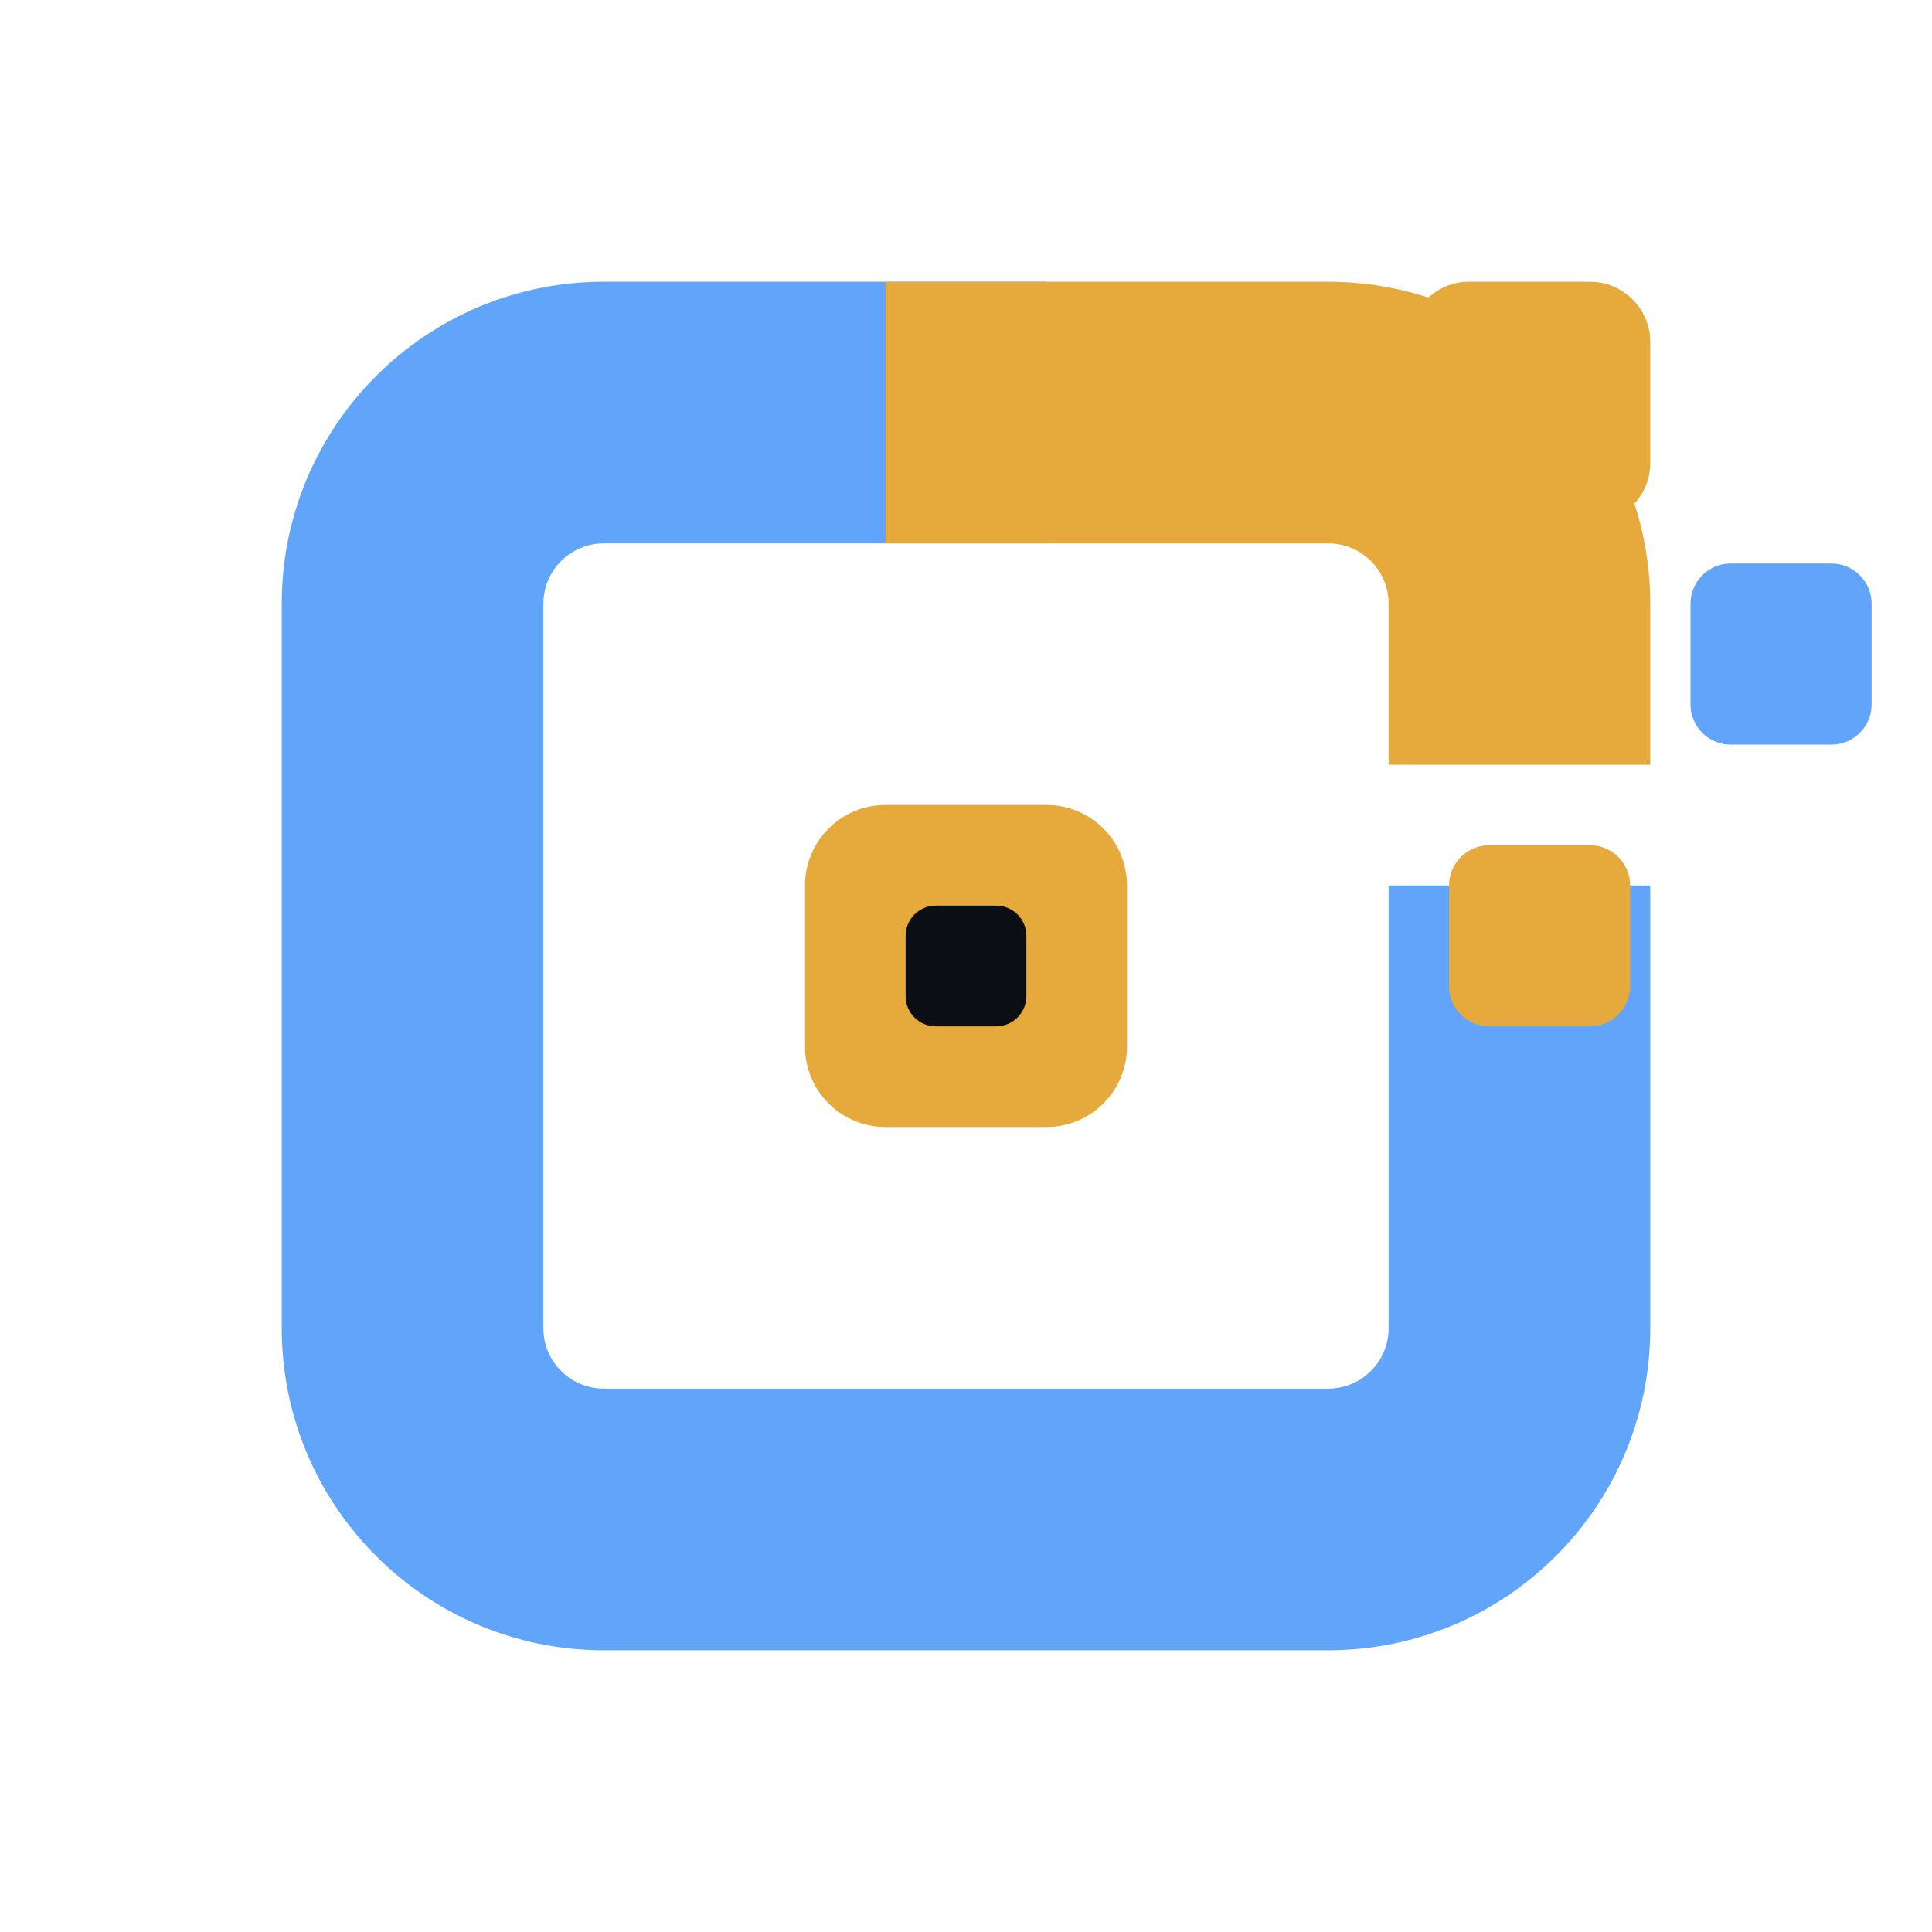
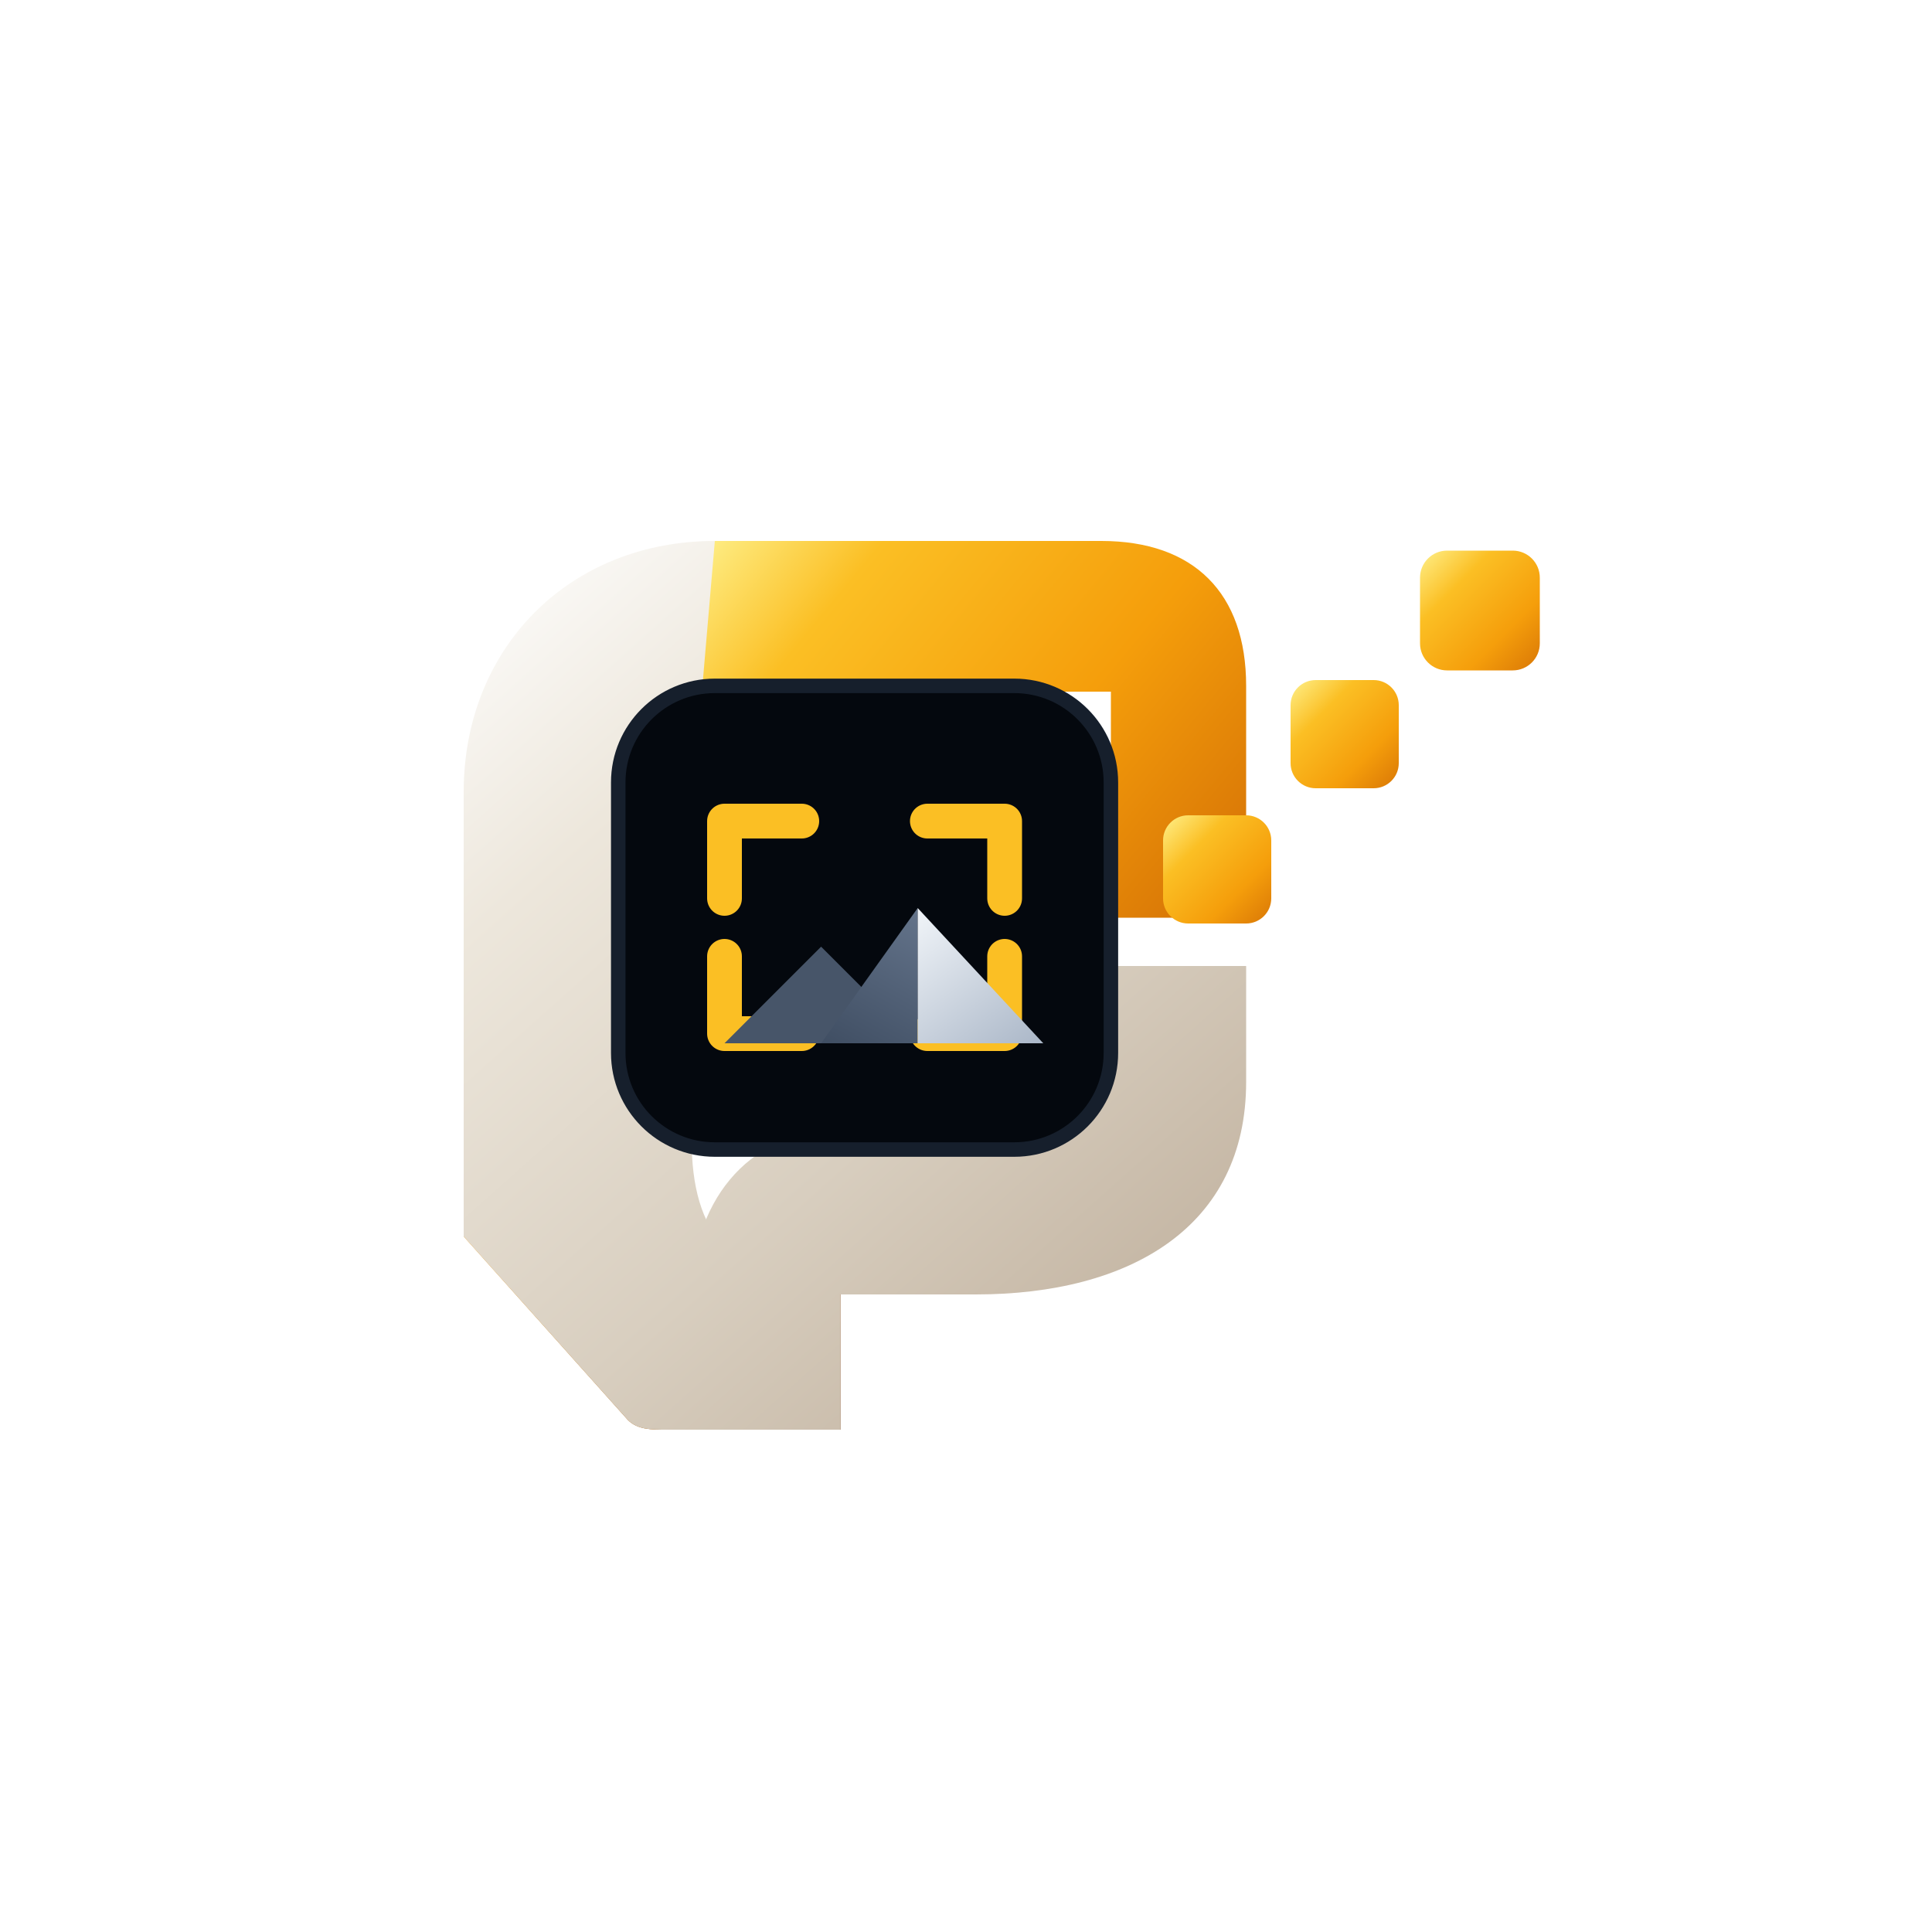
- <svg xmlns="http://www.w3.org/2000/svg" viewBox="0 0 48 48" fill="none">
-   <path fill="#60a5fa" d="M7 15C7 10.582 10.582 7 15 7H26V13.5H15C14.172 13.5 13.5 14.172 13.5 15V33C13.5 33.828 14.172 34.5 15 34.5H33C33.828 34.5 34.5 33.828 34.5 33V22H41V33C41 37.418 37.418 41 33 41H15C10.582 41 7 37.418 7 33V15Z" />
-   <path fill="#e5a93c" d="M22 7H33C37.418 7 41 10.582 41 15V19H34.5V15C34.5 14.172 33.828 13.5 33 13.5H22V7Z" />
-   <rect fill="#e5a93c" x="20" y="20" width="8" height="8" rx="2" />
-   <rect fill="#0b0f14" x="22.5" y="22.5" width="3" height="3" rx="0.75" />
-   <rect fill="#e5a93c" x="35" y="7" width="6" height="6" rx="1.5" />
-   <rect fill="#60a5fa" x="42" y="14" width="4.5" height="4.5" rx="1" />
-   <rect fill="#e5a93c" x="36" y="21" width="4.5" height="4.5" rx="1" />
+ <svg xmlns="http://www.w3.org/2000/svg" viewBox="0 0 100 100" fill="none">
+   <defs>
+     <linearGradient id="rim-grad_dark" x1="10" y1="10" x2="90" y2="90" gradientUnits="userSpaceOnUse">
+       <stop offset="0%" stop-color="#f59e0b" stop-opacity="0.75" />
+       <stop offset="35%" stop-color="#d97706" stop-opacity="0.3" />
+       <stop offset="70%" stop-color="#0284c7" stop-opacity="0.25" />
+       <stop offset="100%" stop-color="#38bdf8" stop-opacity="0.6" />
+     </linearGradient>
+     <radialGradient id="top-left-glow_dark" cx="35" cy="30" r="45" gradientUnits="userSpaceOnUse">
+       <stop offset="0%" stop-color="#f59e0b" stop-opacity="0.22" />
+       <stop offset="100%" stop-color="#000000" stop-opacity="0" />
+     </radialGradient>
+     <linearGradient id="ivory-grad_dark" x1="24" y1="28" x2="65" y2="74" gradientUnits="userSpaceOnUse">
+       <stop offset="0%" stop-color="#ffffff" />
+       <stop offset="25%" stop-color="#ede7dc" />
+       <stop offset="60%" stop-color="#d8cebf" />
+       <stop offset="100%" stop-color="#baa995" />
+     </linearGradient>
+     <linearGradient id="obsidian-ribbon-grad_dark" x1="24" y1="28" x2="65" y2="74" gradientUnits="userSpaceOnUse">
+       <stop offset="0%" stop-color="#2a3d52" />
+       <stop offset="40%" stop-color="#1c2b3a" />
+       <stop offset="100%" stop-color="#141f2b" />
+     </linearGradient>
+     <linearGradient id="gold-grad_dark" x1="36" y1="28" x2="65" y2="52" gradientUnits="userSpaceOnUse">
+       <stop offset="0%" stop-color="#fef08a" />
+       <stop offset="20%" stop-color="#fbbf24" />
+       <stop offset="55%" stop-color="#f59e0b" />
+       <stop offset="85%" stop-color="#d97706" />
+       <stop offset="100%" stop-color="#b45309" />
+     </linearGradient>
+     <linearGradient id="shelf-grad_dark" x1="24" y1="64" x2="43" y2="74" gradientUnits="userSpaceOnUse">
+       <stop offset="0%" stop-color="#f59e0b" />
+       <stop offset="100%" stop-color="#78350f" />
+     </linearGradient>
+     <linearGradient id="pixel-grad_dark" x1="0" y1="0" x2="1" y2="1">
+       <stop offset="0%" stop-color="#fef08a" />
+       <stop offset="30%" stop-color="#fbbf24" />
+       <stop offset="70%" stop-color="#f59e0b" />
+       <stop offset="100%" stop-color="#d97706" />
+     </linearGradient>
+     <linearGradient id="mtn-face-light_dark" x1="47.5" y1="47" x2="55" y2="57" gradientUnits="userSpaceOnUse">
+       <stop offset="0%" stop-color="#f1f5f9" />
+       <stop offset="100%" stop-color="#94a3b8" />
+     </linearGradient>
+     <linearGradient id="mtn-face-shadow_dark" x1="47.5" y1="47" x2="42" y2="57" gradientUnits="userSpaceOnUse">
+       <stop offset="0%" stop-color="#64748b" />
+       <stop offset="100%" stop-color="#334155" />
+     </linearGradient>
+   </defs>
+   <g id="forensight-symbol-dark">
+     <path d="M 24 64 L 32.5 73.5 C 33 74 33.7 74 34.5 74 H 43.5 V 66.5 H 32 Z" fill="url(#shelf-grad_dark)" />
+     <path d="       M 37 28       C 29.5 28 24 33.5 24 41       V 64       L 32.5 73.5       C 33 74 33.7 74 34.5 74       H 43.5       V 66.5       C 37.8 66.5 35.8 63.8 35.8 59       V 42       C 35.8 38.6 38.4 35.8 42 35.8       H 44       L 37 28 Z     " fill="url(#ivory-grad_dark)" />
+     <path d="       M 64.5 56       C 64.5 63.5 58.5 67 50.5 67       H 35.8       C 35.8 62.5 38.5 58.5 43.5 58.5       H 51.5       C 55 58.5 57 56.5 57 53.5       V 50       H 64.5       V 56 Z     " fill="url(#ivory-grad_dark)" />
+     <path d="       M 37 28       H 57       C 61.8 28 64.5 30.7 64.5 35.5       V 47.5       H 57.5       V 35.8       C 57.5 35.8 57 35.8 55 35.8       H 42       C 38.4 35.8 35.8 38.6 35.8 42       L 37 28 Z     " fill="url(#gold-grad_dark)" />
+     <rect x="32" y="35.5" width="25.5" height="24" rx="5" fill="#04080e" />
+     <rect x="32" y="35.5" width="25.5" height="24" rx="5" stroke="#161f2c" stroke-width="0.75" fill="none" />
+     <path d="M 37.5 42.5 H 41.5 M 37.5 42.5 V 46.5" stroke="#fbbf24" stroke-width="1.8" stroke-linecap="round" stroke-linejoin="round" />
+     <path d="M 52 42.5 H 48 M 52 42.5 V 46.5" stroke="#fbbf24" stroke-width="1.8" stroke-linecap="round" stroke-linejoin="round" />
+     <path d="M 37.5 53.5 H 41.5 M 37.5 53.5 V 49.5" stroke="#fbbf24" stroke-width="1.8" stroke-linecap="round" stroke-linejoin="round" />
+     <path d="M 52 53.5 H 48 M 52 53.5 V 49.5" stroke="#fbbf24" stroke-width="1.8" stroke-linecap="round" stroke-linejoin="round" />
+     <polygon points="37.5,54 42.5,49 47.5,54" fill="#475569" />
+     <polygon points="42.5,54 47.5,47 47.5,54" fill="url(#mtn-face-shadow_dark)" />
+     <polygon points="47.5,47 54,54 47.5,54" fill="url(#mtn-face-light_dark)" />
+     <rect x="60.2" y="42.2" width="5.6" height="5.6" rx="1.3" fill="url(#pixel-grad_dark)" />
+     <rect x="66.8" y="35.2" width="5.6" height="5.6" rx="1.3" fill="url(#pixel-grad_dark)" />
+     <rect x="73.5" y="28.5" width="6.2" height="6.2" rx="1.4" fill="url(#pixel-grad_dark)" />
+   </g>
</svg>
